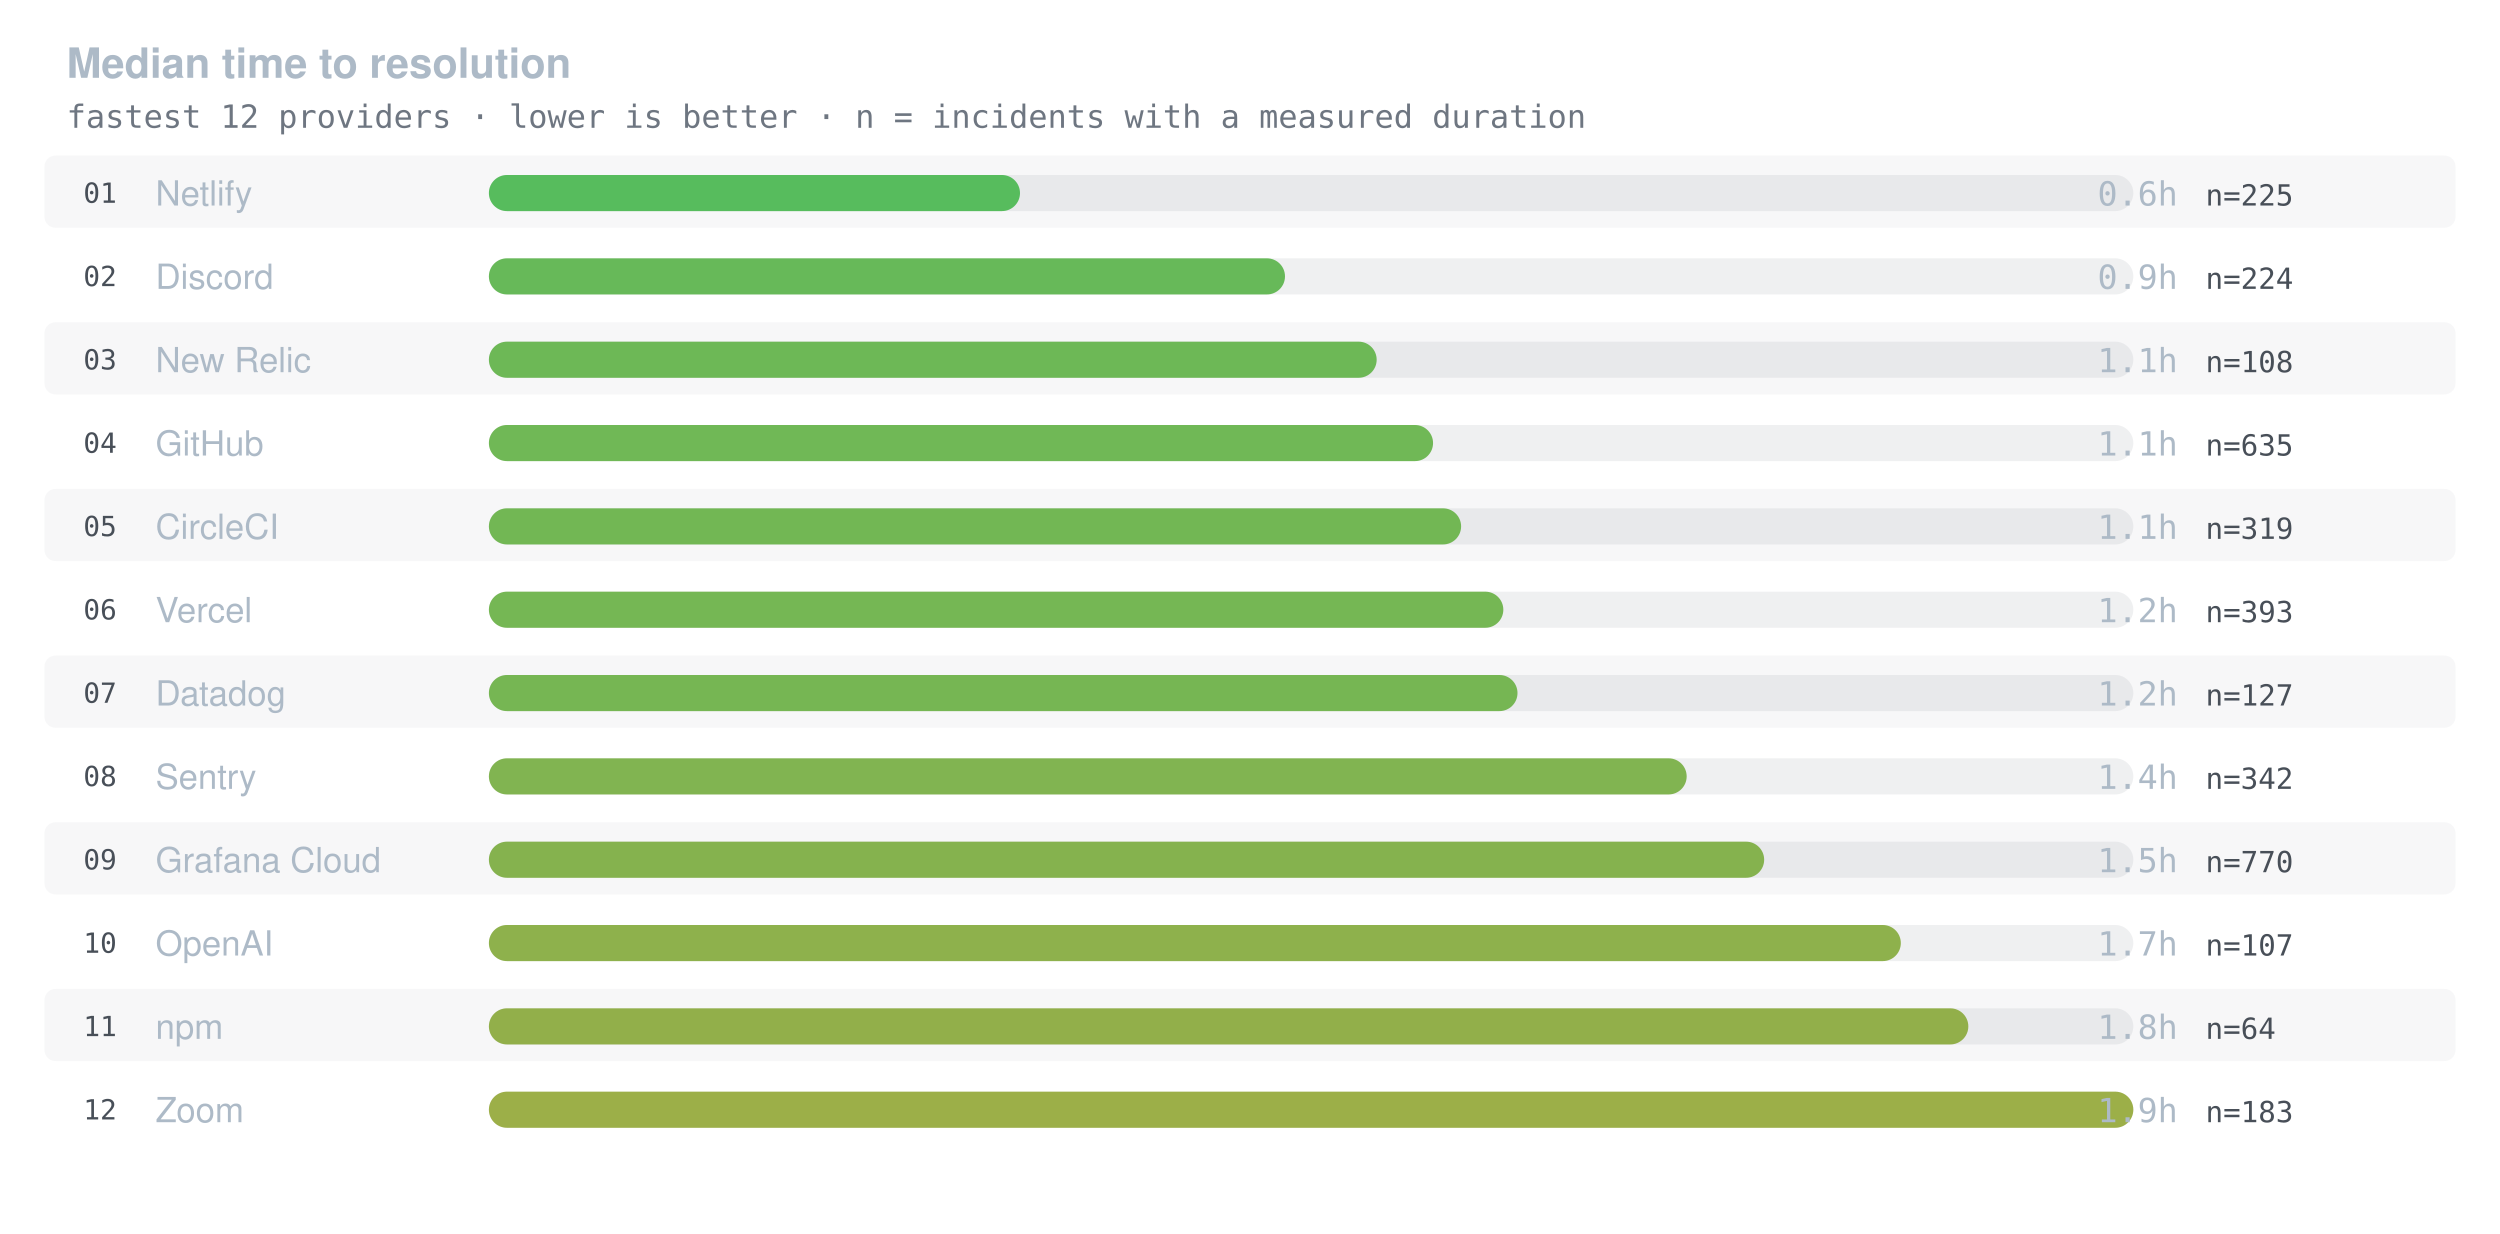
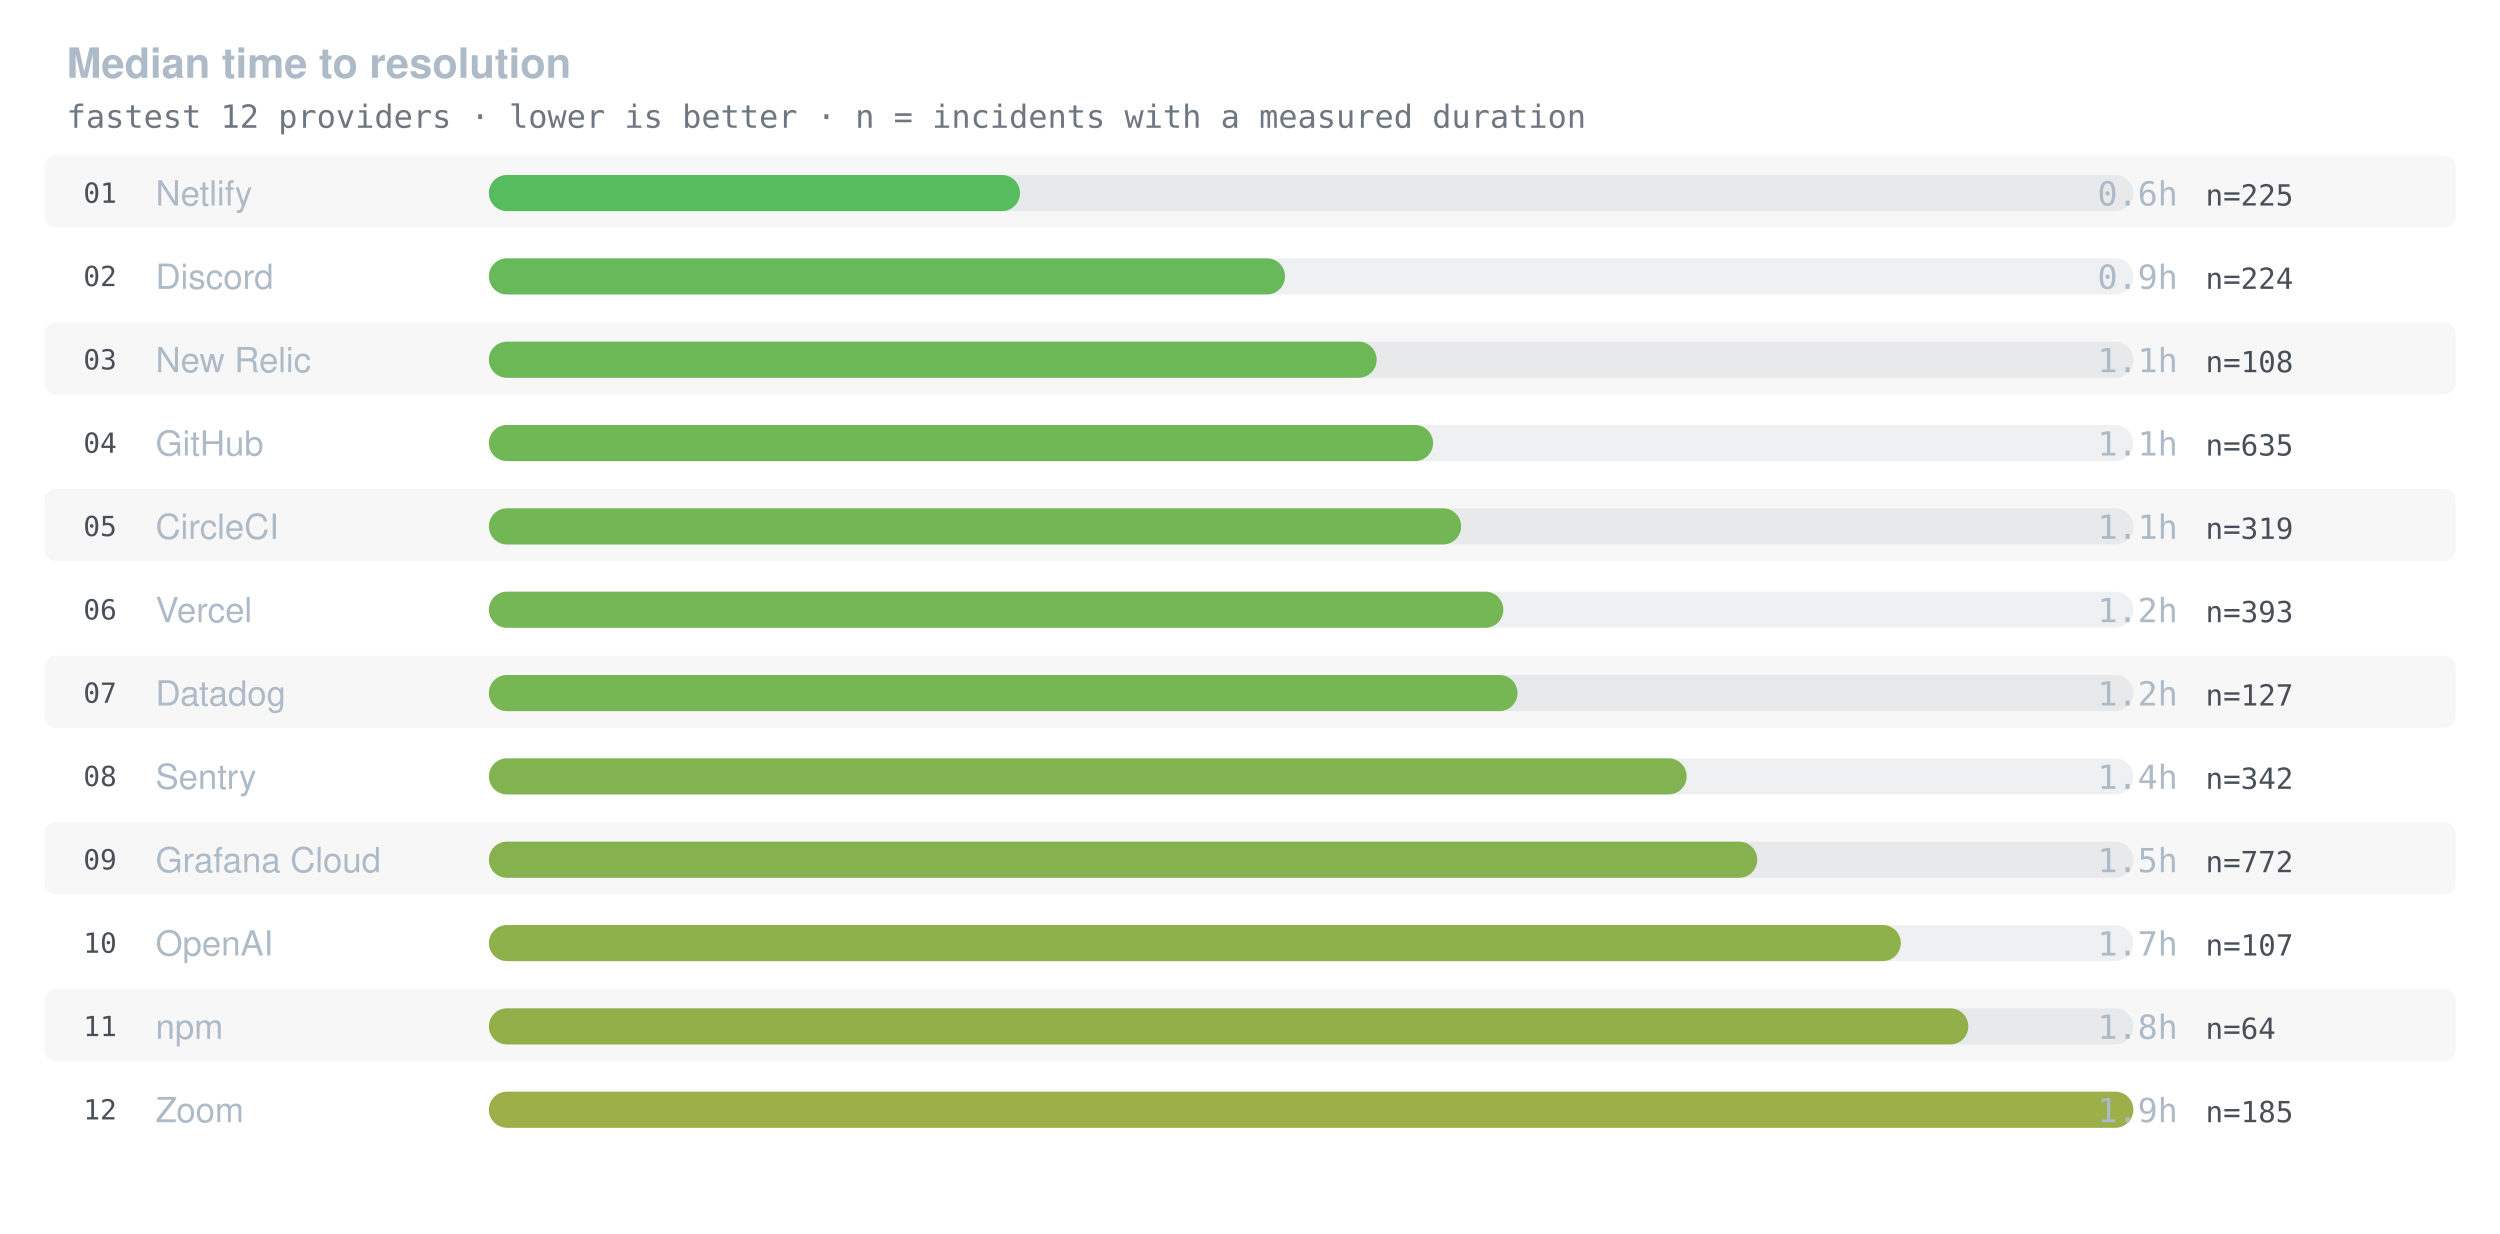
<svg xmlns="http://www.w3.org/2000/svg" viewBox="0 0 900 444" width="900" height="444" role="img">
  <text x="24" y="28" fill="#adbac7" font-size="15" font-family="-apple-system,BlinkMacSystemFont,Segoe UI,Helvetica,Arial,sans-serif" font-weight="600">Median time to resolution</text>
  <text x="24" y="46" fill="#6e7681" font-size="11.5" font-family="ui-monospace,SFMono-Regular,Menlo,Consolas,monospace">fastest 12 providers · lower is better · n = incidents with a measured duration</text>
  <rect x="16" y="56" width="868" height="26" rx="4" fill="#6e7681" opacity="0.055" />
  <text x="30" y="73" fill="#484f58" font-size="10" font-family="ui-monospace,SFMono-Regular,Menlo,Consolas,monospace">01</text>
  <text x="56" y="74" fill="#adbac7" font-size="12.5" font-family="-apple-system,BlinkMacSystemFont,Segoe UI,Helvetica,Arial,sans-serif">Netlify</text>
  <rect x="176" y="63" width="592" height="13" rx="6.5" fill="#6e7681" opacity="0.11" />
  <rect x="176" y="63" width="191.2" height="13" rx="6.5" fill="#47b74e" opacity="0.9" />
  <text x="784" y="74" fill="#adbac7" font-size="12" font-family="ui-monospace,SFMono-Regular,Menlo,Consolas,monospace" text-anchor="end">0.6h</text>
  <text x="794" y="74" fill="#484f58" font-size="10.5" font-family="ui-monospace,SFMono-Regular,Menlo,Consolas,monospace">n=225</text>
  <text x="30" y="103" fill="#484f58" font-size="10" font-family="ui-monospace,SFMono-Regular,Menlo,Consolas,monospace">02</text>
  <text x="56" y="104" fill="#adbac7" font-size="12.5" font-family="-apple-system,BlinkMacSystemFont,Segoe UI,Helvetica,Arial,sans-serif">Discord</text>
  <rect x="176" y="93" width="592" height="13" rx="6.5" fill="#6e7681" opacity="0.11" />
  <rect x="176" y="93" width="286.6" height="13" rx="6.5" fill="#59b348" opacity="0.9" />
  <text x="784" y="104" fill="#adbac7" font-size="12" font-family="ui-monospace,SFMono-Regular,Menlo,Consolas,monospace" text-anchor="end">0.9h</text>
  <text x="794" y="104" fill="#484f58" font-size="10.5" font-family="ui-monospace,SFMono-Regular,Menlo,Consolas,monospace">n=224</text>
  <rect x="16" y="116" width="868" height="26" rx="4" fill="#6e7681" opacity="0.055" />
  <text x="30" y="133" fill="#484f58" font-size="10" font-family="ui-monospace,SFMono-Regular,Menlo,Consolas,monospace">03</text>
  <text x="56" y="134" fill="#adbac7" font-size="12.5" font-family="-apple-system,BlinkMacSystemFont,Segoe UI,Helvetica,Arial,sans-serif">New Relic</text>
  <rect x="176" y="123" width="592" height="13" rx="6.5" fill="#6e7681" opacity="0.11" />
  <rect x="176" y="123" width="319.6" height="13" rx="6.5" fill="#5fb246" opacity="0.9" />
  <text x="784" y="134" fill="#adbac7" font-size="12" font-family="ui-monospace,SFMono-Regular,Menlo,Consolas,monospace" text-anchor="end">1.1h</text>
  <text x="794" y="134" fill="#484f58" font-size="10.5" font-family="ui-monospace,SFMono-Regular,Menlo,Consolas,monospace">n=108</text>
  <text x="30" y="163" fill="#484f58" font-size="10" font-family="ui-monospace,SFMono-Regular,Menlo,Consolas,monospace">04</text>
  <text x="56" y="164" fill="#adbac7" font-size="12.5" font-family="-apple-system,BlinkMacSystemFont,Segoe UI,Helvetica,Arial,sans-serif">GitHub</text>
  <rect x="176" y="153" width="592" height="13" rx="6.5" fill="#6e7681" opacity="0.11" />
  <rect x="176" y="153" width="339.9" height="13" rx="6.5" fill="#63b145" opacity="0.9" />
  <text x="784" y="164" fill="#adbac7" font-size="12" font-family="ui-monospace,SFMono-Regular,Menlo,Consolas,monospace" text-anchor="end">1.1h</text>
  <text x="794" y="164" fill="#484f58" font-size="10.5" font-family="ui-monospace,SFMono-Regular,Menlo,Consolas,monospace">n=635</text>
  <rect x="16" y="176" width="868" height="26" rx="4" fill="#6e7681" opacity="0.055" />
  <text x="30" y="193" fill="#484f58" font-size="10" font-family="ui-monospace,SFMono-Regular,Menlo,Consolas,monospace">05</text>
  <text x="56" y="194" fill="#adbac7" font-size="12.5" font-family="-apple-system,BlinkMacSystemFont,Segoe UI,Helvetica,Arial,sans-serif">CircleCI</text>
  <rect x="176" y="183" width="592" height="13" rx="6.5" fill="#6e7681" opacity="0.11" />
  <rect x="176" y="183" width="350.0" height="13" rx="6.5" fill="#65b144" opacity="0.9" />
  <text x="784" y="194" fill="#adbac7" font-size="12" font-family="ui-monospace,SFMono-Regular,Menlo,Consolas,monospace" text-anchor="end">1.1h</text>
  <text x="794" y="194" fill="#484f58" font-size="10.5" font-family="ui-monospace,SFMono-Regular,Menlo,Consolas,monospace">n=319</text>
  <text x="30" y="223" fill="#484f58" font-size="10" font-family="ui-monospace,SFMono-Regular,Menlo,Consolas,monospace">06</text>
  <text x="56" y="224" fill="#adbac7" font-size="12.5" font-family="-apple-system,BlinkMacSystemFont,Segoe UI,Helvetica,Arial,sans-serif">Vercel</text>
  <rect x="176" y="213" width="592" height="13" rx="6.5" fill="#6e7681" opacity="0.11" />
  <rect x="176" y="213" width="365.2" height="13" rx="6.5" fill="#68b043" opacity="0.9" />
  <text x="784" y="224" fill="#adbac7" font-size="12" font-family="ui-monospace,SFMono-Regular,Menlo,Consolas,monospace" text-anchor="end">1.2h</text>
  <text x="794" y="224" fill="#484f58" font-size="10.5" font-family="ui-monospace,SFMono-Regular,Menlo,Consolas,monospace">n=393</text>
  <rect x="16" y="236" width="868" height="26" rx="4" fill="#6e7681" opacity="0.055" />
  <text x="30" y="253" fill="#484f58" font-size="10" font-family="ui-monospace,SFMono-Regular,Menlo,Consolas,monospace">07</text>
  <text x="56" y="254" fill="#adbac7" font-size="12.5" font-family="-apple-system,BlinkMacSystemFont,Segoe UI,Helvetica,Arial,sans-serif">Datadog</text>
  <rect x="176" y="243" width="592" height="13" rx="6.5" fill="#6e7681" opacity="0.11" />
  <rect x="176" y="243" width="370.3" height="13" rx="6.5" fill="#69b043" opacity="0.9" />
  <text x="784" y="254" fill="#adbac7" font-size="12" font-family="ui-monospace,SFMono-Regular,Menlo,Consolas,monospace" text-anchor="end">1.2h</text>
  <text x="794" y="254" fill="#484f58" font-size="10.5" font-family="ui-monospace,SFMono-Regular,Menlo,Consolas,monospace">n=127</text>
  <text x="30" y="283" fill="#484f58" font-size="10" font-family="ui-monospace,SFMono-Regular,Menlo,Consolas,monospace">08</text>
  <text x="56" y="284" fill="#adbac7" font-size="12.5" font-family="-apple-system,BlinkMacSystemFont,Segoe UI,Helvetica,Arial,sans-serif">Sentry</text>
  <rect x="176" y="273" width="592" height="13" rx="6.5" fill="#6e7681" opacity="0.11" />
  <rect x="176" y="273" width="431.2" height="13" rx="6.5" fill="#75ad3f" opacity="0.9" />
  <text x="784" y="284" fill="#adbac7" font-size="12" font-family="ui-monospace,SFMono-Regular,Menlo,Consolas,monospace" text-anchor="end">1.4h</text>
  <text x="794" y="284" fill="#484f58" font-size="10.5" font-family="ui-monospace,SFMono-Regular,Menlo,Consolas,monospace">n=342</text>
  <rect x="16" y="296" width="868" height="26" rx="4" fill="#6e7681" opacity="0.055" />
  <text x="30" y="313" fill="#484f58" font-size="10" font-family="ui-monospace,SFMono-Regular,Menlo,Consolas,monospace">09</text>
  <text x="56" y="314" fill="#adbac7" font-size="12.5" font-family="-apple-system,BlinkMacSystemFont,Segoe UI,Helvetica,Arial,sans-serif">Grafana Cloud</text>
  <rect x="176" y="303" width="592" height="13" rx="6.5" fill="#6e7681" opacity="0.11" />
-   <rect x="176" y="303" width="459.1" height="13" rx="6.5" fill="#7aac3d" opacity="0.9" />
+   <rect x="176" y="303" width="456.6" height="13" rx="6.5" fill="#7aac3e" opacity="0.9" />
  <text x="784" y="314" fill="#adbac7" font-size="12" font-family="ui-monospace,SFMono-Regular,Menlo,Consolas,monospace" text-anchor="end">1.5h</text>
-   <text x="794" y="314" fill="#484f58" font-size="10.5" font-family="ui-monospace,SFMono-Regular,Menlo,Consolas,monospace">n=770</text>
+   <text x="794" y="314" fill="#484f58" font-size="10.5" font-family="ui-monospace,SFMono-Regular,Menlo,Consolas,monospace">n=772</text>
  <text x="30" y="343" fill="#484f58" font-size="10" font-family="ui-monospace,SFMono-Regular,Menlo,Consolas,monospace">10</text>
  <text x="56" y="344" fill="#adbac7" font-size="12.5" font-family="-apple-system,BlinkMacSystemFont,Segoe UI,Helvetica,Arial,sans-serif">OpenAI</text>
  <rect x="176" y="333" width="592" height="13" rx="6.5" fill="#6e7681" opacity="0.11" />
  <rect x="176" y="333" width="508.3" height="13" rx="6.5" fill="#84aa3a" opacity="0.9" />
  <text x="784" y="344" fill="#adbac7" font-size="12" font-family="ui-monospace,SFMono-Regular,Menlo,Consolas,monospace" text-anchor="end">1.7h</text>
  <text x="794" y="344" fill="#484f58" font-size="10.5" font-family="ui-monospace,SFMono-Regular,Menlo,Consolas,monospace">n=107</text>
  <rect x="16" y="356" width="868" height="26" rx="4" fill="#6e7681" opacity="0.055" />
  <text x="30" y="373" fill="#484f58" font-size="10" font-family="ui-monospace,SFMono-Regular,Menlo,Consolas,monospace">11</text>
  <text x="56" y="374" fill="#adbac7" font-size="12.5" font-family="-apple-system,BlinkMacSystemFont,Segoe UI,Helvetica,Arial,sans-serif">npm</text>
  <rect x="176" y="363" width="592" height="13" rx="6.5" fill="#6e7681" opacity="0.11" />
  <rect x="176" y="363" width="532.6" height="13" rx="6.5" fill="#88a939" opacity="0.9" />
  <text x="784" y="374" fill="#adbac7" font-size="12" font-family="ui-monospace,SFMono-Regular,Menlo,Consolas,monospace" text-anchor="end">1.8h</text>
  <text x="794" y="374" fill="#484f58" font-size="10.5" font-family="ui-monospace,SFMono-Regular,Menlo,Consolas,monospace">n=64</text>
  <text x="30" y="403" fill="#484f58" font-size="10" font-family="ui-monospace,SFMono-Regular,Menlo,Consolas,monospace">12</text>
  <text x="56" y="404" fill="#adbac7" font-size="12.5" font-family="-apple-system,BlinkMacSystemFont,Segoe UI,Helvetica,Arial,sans-serif">Zoom</text>
  <rect x="176" y="393" width="592" height="13" rx="6.5" fill="#6e7681" opacity="0.11" />
  <rect x="176" y="393" width="592.0" height="13" rx="6.5" fill="#94a735" opacity="0.9" />
  <text x="784" y="404" fill="#adbac7" font-size="12" font-family="ui-monospace,SFMono-Regular,Menlo,Consolas,monospace" text-anchor="end">1.9h</text>
-   <text x="794" y="404" fill="#484f58" font-size="10.5" font-family="ui-monospace,SFMono-Regular,Menlo,Consolas,monospace">n=183</text>
+   <text x="794" y="404" fill="#484f58" font-size="10.5" font-family="ui-monospace,SFMono-Regular,Menlo,Consolas,monospace">n=185</text>
</svg>
